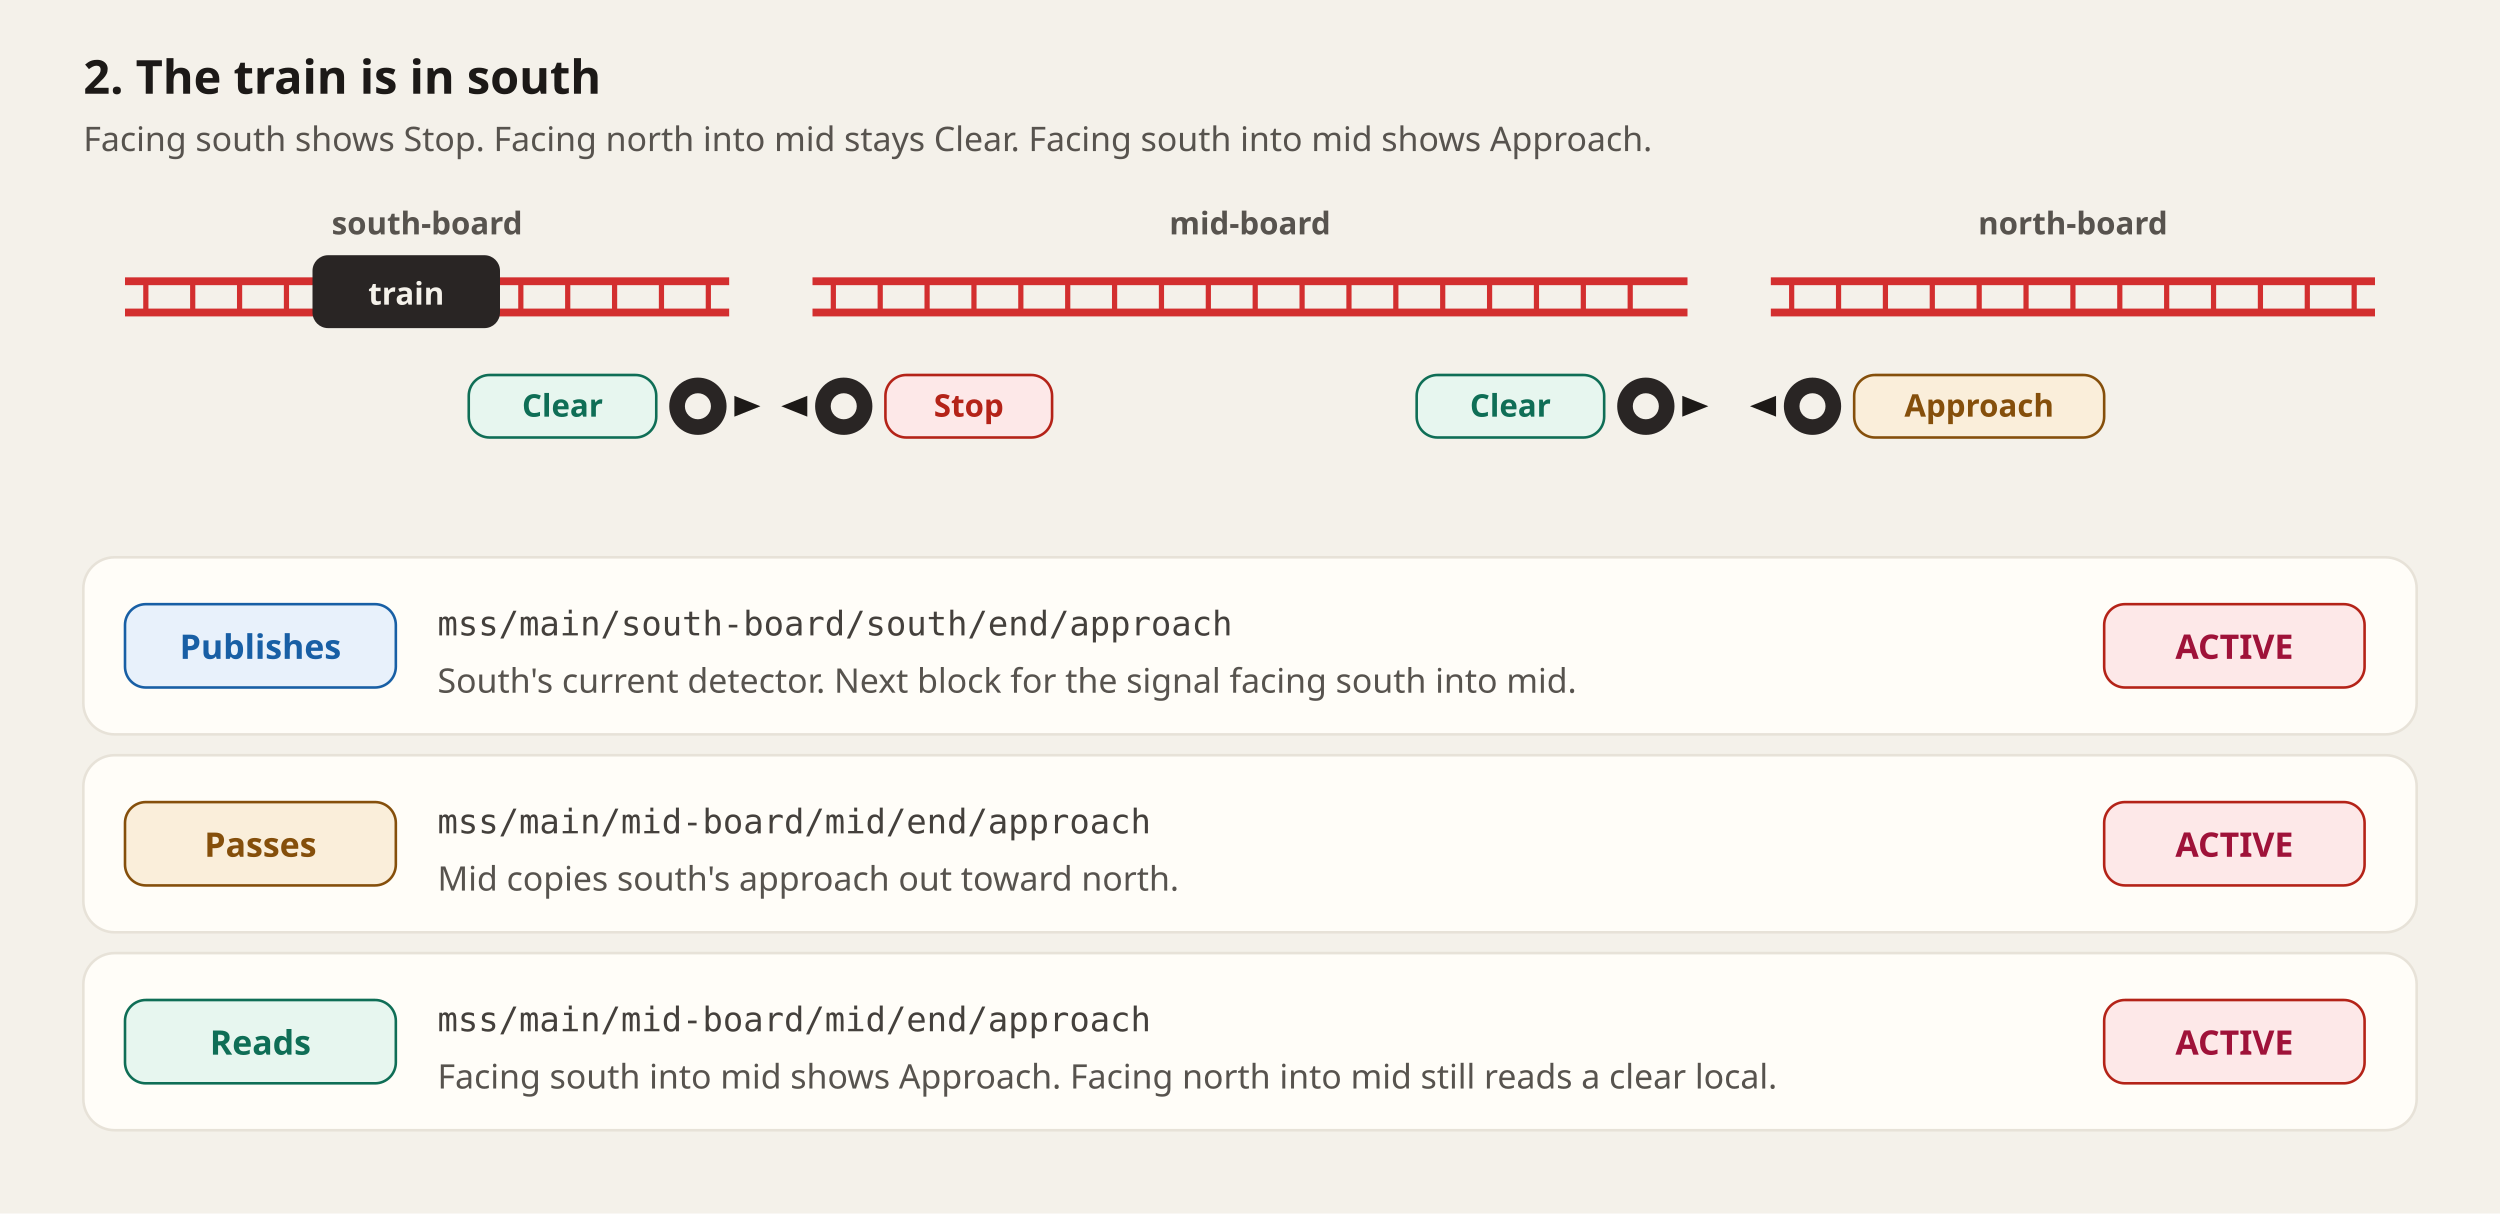
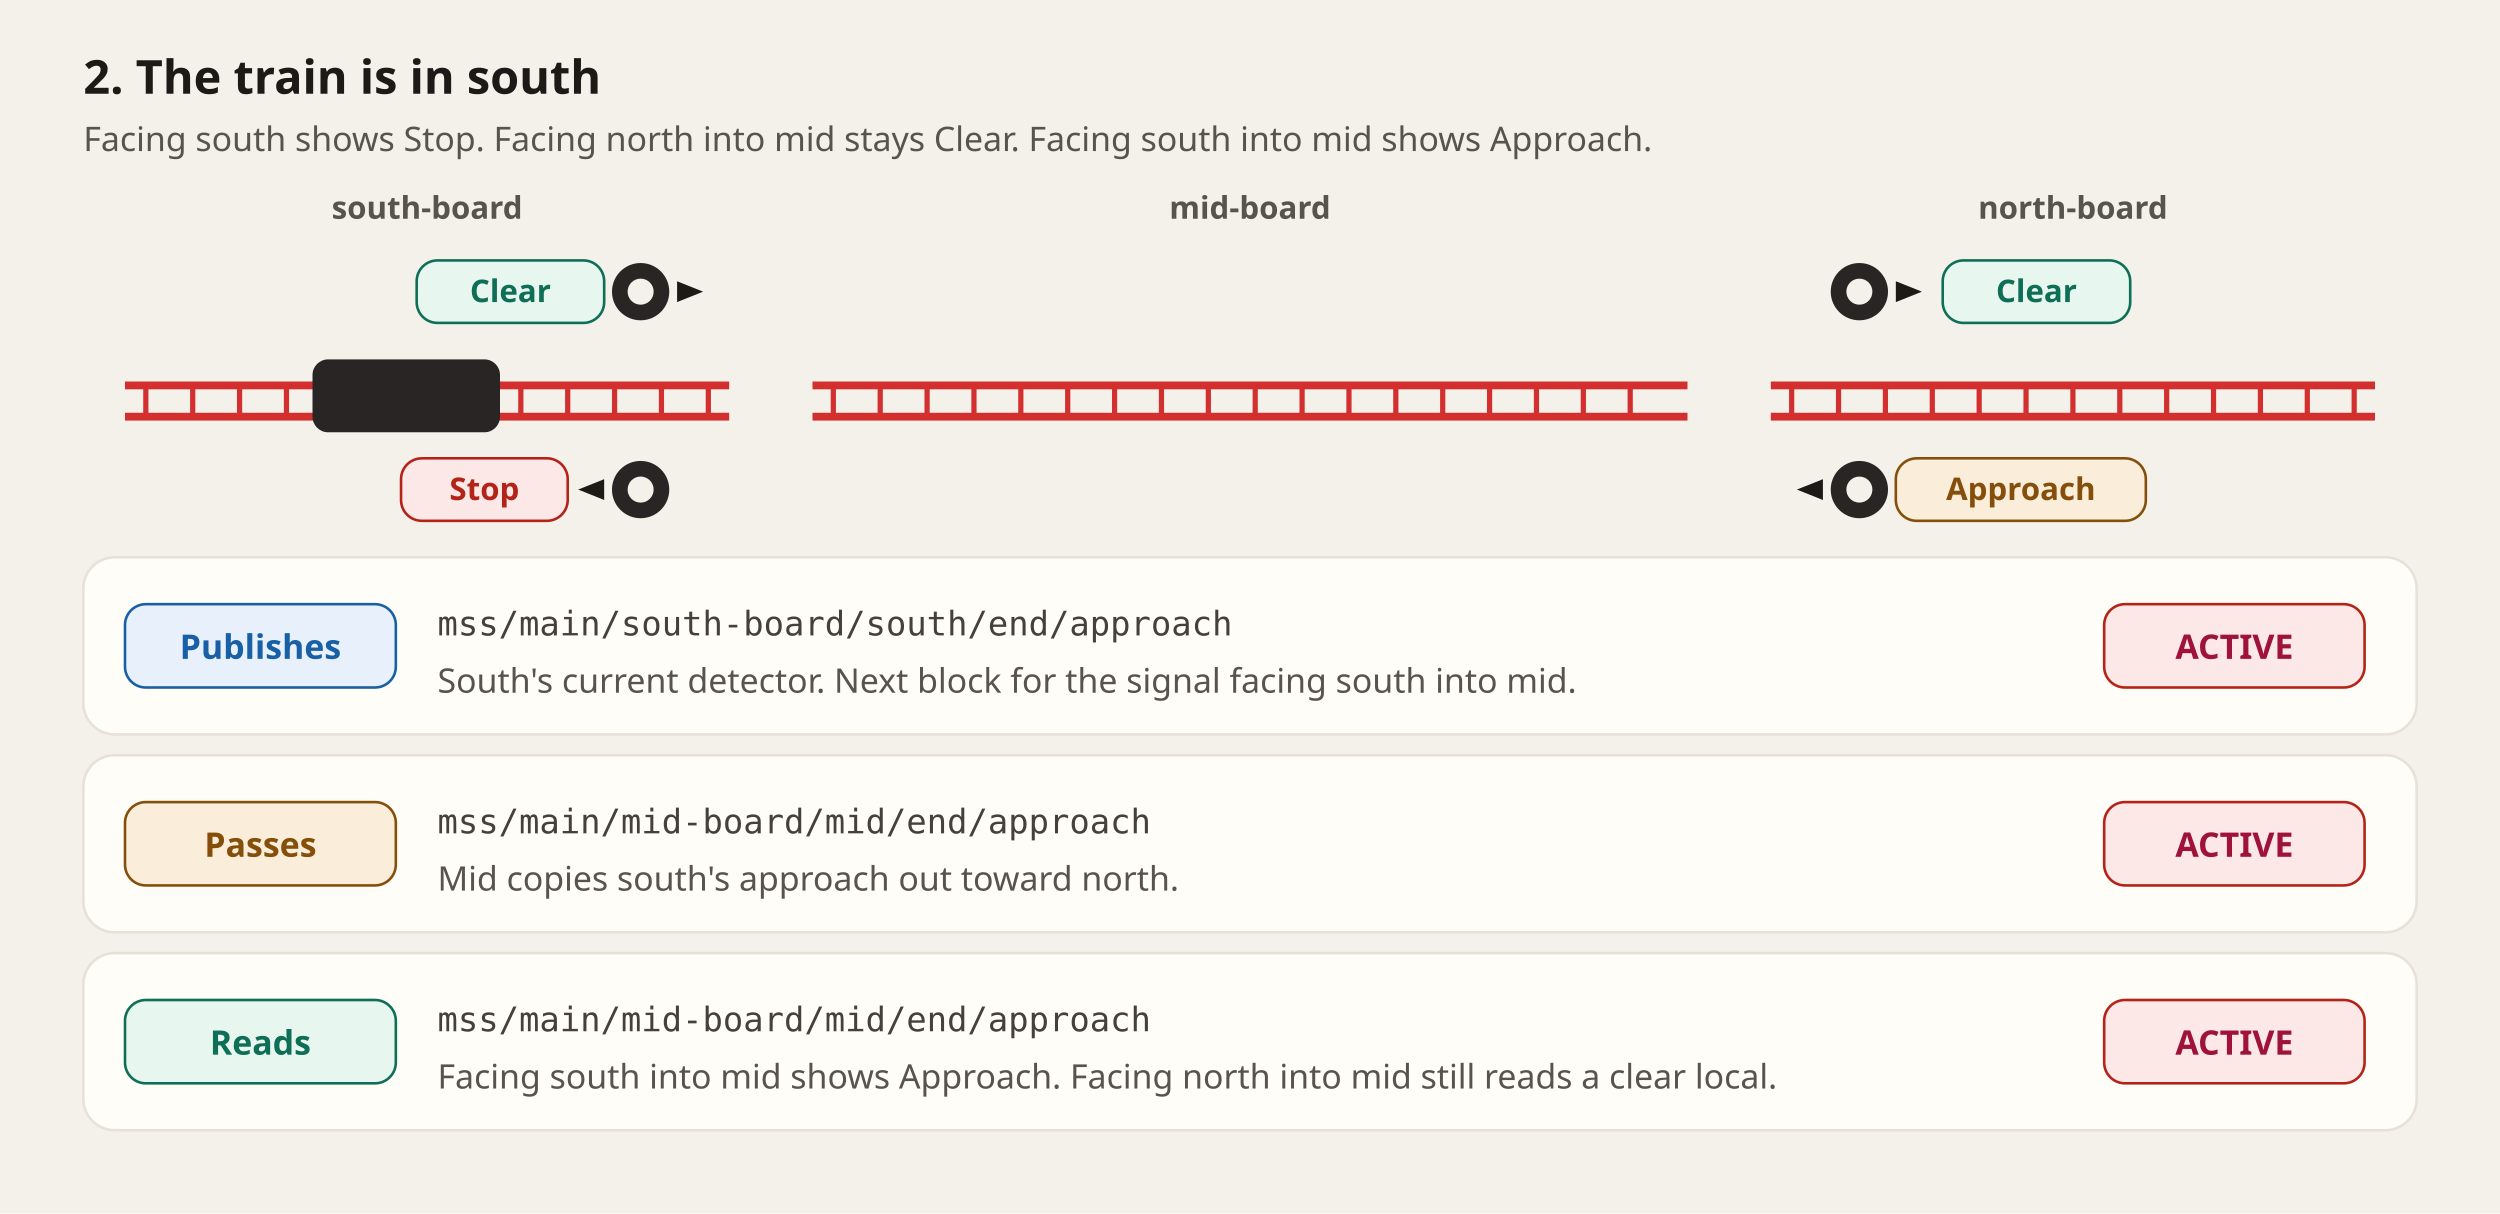
<svg xmlns="http://www.w3.org/2000/svg" width="960" height="466" viewBox="0 0 960 466" role="img" aria-labelledby="tmss-run-south.svg dmss-run-south.svg">
  <rect width="960" height="466" fill="#f4f1ea" />
  <g font-family="ui-sans-serif, system-ui, sans-serif" fill="#1c1917">
    <text x="32" y="36" font-size="18" font-weight="600">2. The train is in south</text>
    <text x="32" y="58" fill="#57534e" font-size="13">Facing south shows Stop. Facing north into mid stays Clear. Facing south into mid shows Approach.</text>
    <g fill="#57534e" font-size="12" font-weight="600" text-anchor="middle">
-       <text x="164" y="90">south-board</text>
-       <text x="480" y="90">mid-board</text>
-       <text x="796" y="90">north-board</text>
+       <text x="164" y="84">south-board</text>
+       <text x="480" y="84">mid-board</text>
+       <text x="796" y="84">north-board</text>
    </g>
    <g stroke="#d32f2f" stroke-width="3" stroke-linecap="butt">
-       <line x1="48" y1="108" x2="280" y2="108" />
-       <line x1="48" y1="120" x2="280" y2="120" />
-       <line x1="312" y1="108" x2="648" y2="108" />
-       <line x1="312" y1="120" x2="648" y2="120" />
-       <line x1="680" y1="108" x2="912" y2="108" />
-       <line x1="680" y1="120" x2="912" y2="120" />
+       <line x1="48" y1="148" x2="280" y2="148" />
+       <line x1="48" y1="160" x2="280" y2="160" />
+       <line x1="312" y1="148" x2="648" y2="148" />
+       <line x1="312" y1="160" x2="648" y2="160" />
+       <line x1="680" y1="148" x2="912" y2="148" />
+       <line x1="680" y1="160" x2="912" y2="160" />
    </g>
    <g stroke="#d32f2f" stroke-width="2">
-       <line x1="56" y1="108" x2="56" y2="120" />
-       <line x1="74" y1="108" x2="74" y2="120" />
-       <line x1="92" y1="108" x2="92" y2="120" />
-       <line x1="110" y1="108" x2="110" y2="120" />
-       <line x1="128" y1="108" x2="128" y2="120" />
-       <line x1="146" y1="108" x2="146" y2="120" />
-       <line x1="164" y1="108" x2="164" y2="120" />
-       <line x1="182" y1="108" x2="182" y2="120" />
-       <line x1="200" y1="108" x2="200" y2="120" />
-       <line x1="218" y1="108" x2="218" y2="120" />
-       <line x1="236" y1="108" x2="236" y2="120" />
-       <line x1="254" y1="108" x2="254" y2="120" />
-       <line x1="272" y1="108" x2="272" y2="120" />
-       <line x1="320" y1="108" x2="320" y2="120" />
-       <line x1="338" y1="108" x2="338" y2="120" />
-       <line x1="356" y1="108" x2="356" y2="120" />
-       <line x1="374" y1="108" x2="374" y2="120" />
-       <line x1="392" y1="108" x2="392" y2="120" />
-       <line x1="410" y1="108" x2="410" y2="120" />
-       <line x1="428" y1="108" x2="428" y2="120" />
-       <line x1="446" y1="108" x2="446" y2="120" />
-       <line x1="464" y1="108" x2="464" y2="120" />
-       <line x1="482" y1="108" x2="482" y2="120" />
-       <line x1="500" y1="108" x2="500" y2="120" />
-       <line x1="518" y1="108" x2="518" y2="120" />
-       <line x1="536" y1="108" x2="536" y2="120" />
-       <line x1="554" y1="108" x2="554" y2="120" />
-       <line x1="572" y1="108" x2="572" y2="120" />
-       <line x1="590" y1="108" x2="590" y2="120" />
-       <line x1="608" y1="108" x2="608" y2="120" />
-       <line x1="626" y1="108" x2="626" y2="120" />
-       <line x1="688" y1="108" x2="688" y2="120" />
-       <line x1="706" y1="108" x2="706" y2="120" />
-       <line x1="724" y1="108" x2="724" y2="120" />
-       <line x1="742" y1="108" x2="742" y2="120" />
-       <line x1="760" y1="108" x2="760" y2="120" />
-       <line x1="778" y1="108" x2="778" y2="120" />
-       <line x1="796" y1="108" x2="796" y2="120" />
-       <line x1="814" y1="108" x2="814" y2="120" />
-       <line x1="832" y1="108" x2="832" y2="120" />
-       <line x1="850" y1="108" x2="850" y2="120" />
-       <line x1="868" y1="108" x2="868" y2="120" />
-       <line x1="886" y1="108" x2="886" y2="120" />
-       <line x1="904" y1="108" x2="904" y2="120" />
+       <line x1="56" y1="148" x2="56" y2="160" />
+       <line x1="74" y1="148" x2="74" y2="160" />
+       <line x1="92" y1="148" x2="92" y2="160" />
+       <line x1="110" y1="148" x2="110" y2="160" />
+       <line x1="128" y1="148" x2="128" y2="160" />
+       <line x1="146" y1="148" x2="146" y2="160" />
+       <line x1="164" y1="148" x2="164" y2="160" />
+       <line x1="182" y1="148" x2="182" y2="160" />
+       <line x1="200" y1="148" x2="200" y2="160" />
+       <line x1="218" y1="148" x2="218" y2="160" />
+       <line x1="236" y1="148" x2="236" y2="160" />
+       <line x1="254" y1="148" x2="254" y2="160" />
+       <line x1="272" y1="148" x2="272" y2="160" />
+       <line x1="320" y1="148" x2="320" y2="160" />
+       <line x1="338" y1="148" x2="338" y2="160" />
+       <line x1="356" y1="148" x2="356" y2="160" />
+       <line x1="374" y1="148" x2="374" y2="160" />
+       <line x1="392" y1="148" x2="392" y2="160" />
+       <line x1="410" y1="148" x2="410" y2="160" />
+       <line x1="428" y1="148" x2="428" y2="160" />
+       <line x1="446" y1="148" x2="446" y2="160" />
+       <line x1="464" y1="148" x2="464" y2="160" />
+       <line x1="482" y1="148" x2="482" y2="160" />
+       <line x1="500" y1="148" x2="500" y2="160" />
+       <line x1="518" y1="148" x2="518" y2="160" />
+       <line x1="536" y1="148" x2="536" y2="160" />
+       <line x1="554" y1="148" x2="554" y2="160" />
+       <line x1="572" y1="148" x2="572" y2="160" />
+       <line x1="590" y1="148" x2="590" y2="160" />
+       <line x1="608" y1="148" x2="608" y2="160" />
+       <line x1="626" y1="148" x2="626" y2="160" />
+       <line x1="688" y1="148" x2="688" y2="160" />
+       <line x1="706" y1="148" x2="706" y2="160" />
+       <line x1="724" y1="148" x2="724" y2="160" />
+       <line x1="742" y1="148" x2="742" y2="160" />
+       <line x1="760" y1="148" x2="760" y2="160" />
+       <line x1="778" y1="148" x2="778" y2="160" />
+       <line x1="796" y1="148" x2="796" y2="160" />
+       <line x1="814" y1="148" x2="814" y2="160" />
+       <line x1="832" y1="148" x2="832" y2="160" />
+       <line x1="850" y1="148" x2="850" y2="160" />
+       <line x1="868" y1="148" x2="868" y2="160" />
+       <line x1="886" y1="148" x2="886" y2="160" />
+       <line x1="904" y1="148" x2="904" y2="160" />
    </g>
-     <rect x="120" y="98" width="72" height="28" rx="6" fill="#292524" />
+     <rect x="120" y="138" width="72" height="28" rx="6" fill="#292524" />
    <text x="156" y="117" text-anchor="middle" fill="#f4f1ea" font-size="12" font-weight="600">train</text>
-     <g transform="translate(268 156)">
+     <g transform="translate(246 112)">
      <circle cx="0" cy="0" r="11" fill="#292524" />
      <circle cx="0" cy="0" r="5" fill="#f4f1ea" />
      <polygon points="14,-4 24,0 14,4" fill="#1c1917" />
    </g>
-     <rect x="180" y="144" width="72" height="24" rx="8" fill="#e7f6ef" stroke="#0f6e56" />
-     <text x="216.0" y="160" text-anchor="middle" fill="#0f6e56" font-size="12" font-weight="600">Clear</text>
-     <g transform="translate(324 156) scale(-1 1)">
+     <rect x="160" y="100" width="72" height="24" rx="8" fill="#e7f6ef" stroke="#0f6e56" />
+     <text x="196" y="116" text-anchor="middle" fill="#0f6e56" font-size="12" font-weight="600">Clear</text>
+     <g transform="translate(246 188) scale(-1 1)">
      <circle cx="0" cy="0" r="11" fill="#292524" />
      <circle cx="0" cy="0" r="5" fill="#f4f1ea" />
      <polygon points="14,-4 24,0 14,4" fill="#1c1917" />
    </g>
-     <rect x="340" y="144" width="64" height="24" rx="8" fill="#fde8e8" stroke="#b42318" />
-     <text x="372.0" y="160" text-anchor="middle" fill="#b42318" font-size="12" font-weight="600">Stop</text>
-     <g transform="translate(632 156)">
+     <rect x="154" y="176" width="64" height="24" rx="8" fill="#fde8e8" stroke="#b42318" />
+     <text x="186" y="192" text-anchor="middle" fill="#b42318" font-size="12" font-weight="600">Stop</text>
+     <g transform="translate(714 112)">
      <circle cx="0" cy="0" r="11" fill="#292524" />
      <circle cx="0" cy="0" r="5" fill="#f4f1ea" />
      <polygon points="14,-4 24,0 14,4" fill="#1c1917" />
    </g>
-     <rect x="544" y="144" width="72" height="24" rx="8" fill="#e7f6ef" stroke="#0f6e56" />
-     <text x="580.0" y="160" text-anchor="middle" fill="#0f6e56" font-size="12" font-weight="600">Clear</text>
-     <g transform="translate(696 156) scale(-1 1)">
+     <rect x="746" y="100" width="72" height="24" rx="8" fill="#e7f6ef" stroke="#0f6e56" />
+     <text x="782" y="116" text-anchor="middle" fill="#0f6e56" font-size="12" font-weight="600">Clear</text>
+     <g transform="translate(714 188) scale(-1 1)">
      <circle cx="0" cy="0" r="11" fill="#292524" />
      <circle cx="0" cy="0" r="5" fill="#f4f1ea" />
      <polygon points="14,-4 24,0 14,4" fill="#1c1917" />
    </g>
-     <rect x="712" y="144" width="96" height="24" rx="8" fill="#faeeda" stroke="#854f0b" />
-     <text x="760.0" y="160" text-anchor="middle" fill="#854f0b" font-size="12" font-weight="600">Approach</text>
+     <rect x="728" y="176" width="96" height="24" rx="8" fill="#faeeda" stroke="#854f0b" />
+     <text x="776" y="192" text-anchor="middle" fill="#854f0b" font-size="12" font-weight="600">Approach</text>
    <rect x="32" y="214" width="896" height="68" rx="12" fill="#fffdf8" stroke="#e7e2d8" />
    <rect x="48" y="232" width="104" height="32" rx="8" fill="#e8f1fb" stroke="#185fa5" />
    <text x="100" y="253" text-anchor="middle" fill="#185fa5" font-size="13" font-weight="600">Publishes</text>
    <text x="168" y="244" fill="#44403c" font-family="ui-monospace, SFMono-Regular, Menlo, monospace" font-size="13">mss/main/south-board/south/end/approach</text>
    <text x="168" y="266" fill="#57534e" font-size="13">South's current detector. Next block for the signal facing south into mid.</text>
    <rect x="808" y="232" width="100" height="32" rx="8" fill="#fde8e8" stroke="#b42318" />
    <text x="858" y="253" text-anchor="middle" fill="#9f1239" font-size="13" font-weight="600">ACTIVE</text>
    <rect x="32" y="290" width="896" height="68" rx="12" fill="#fffdf8" stroke="#e7e2d8" />
    <rect x="48" y="308" width="104" height="32" rx="8" fill="#faeeda" stroke="#854f0b" />
    <text x="100" y="329" text-anchor="middle" fill="#854f0b" font-size="13" font-weight="600">Passes</text>
    <text x="168" y="320" fill="#44403c" font-family="ui-monospace, SFMono-Regular, Menlo, monospace" font-size="13">mss/main/mid-board/mid/end/approach</text>
    <text x="168" y="342" fill="#57534e" font-size="13">Mid copies south's approach out toward north.</text>
    <rect x="808" y="308" width="100" height="32" rx="8" fill="#fde8e8" stroke="#b42318" />
    <text x="858" y="329" text-anchor="middle" fill="#9f1239" font-size="13" font-weight="600">ACTIVE</text>
    <rect x="32" y="366" width="896" height="68" rx="12" fill="#fffdf8" stroke="#e7e2d8" />
    <rect x="48" y="384" width="104" height="32" rx="8" fill="#e7f6ef" stroke="#0f6e56" />
    <text x="100" y="405" text-anchor="middle" fill="#0f6e56" font-size="13" font-weight="600">Reads</text>
    <text x="168" y="396" fill="#44403c" font-family="ui-monospace, SFMono-Regular, Menlo, monospace" font-size="13">mss/main/mid-board/mid/end/approach</text>
    <text x="168" y="418" fill="#57534e" font-size="13">Facing south into mid shows Approach. Facing north into mid still reads a clear local.</text>
    <rect x="808" y="384" width="100" height="32" rx="8" fill="#fde8e8" stroke="#b42318" />
    <text x="858" y="405" text-anchor="middle" fill="#9f1239" font-size="13" font-weight="600">ACTIVE</text>
  </g>
</svg>
